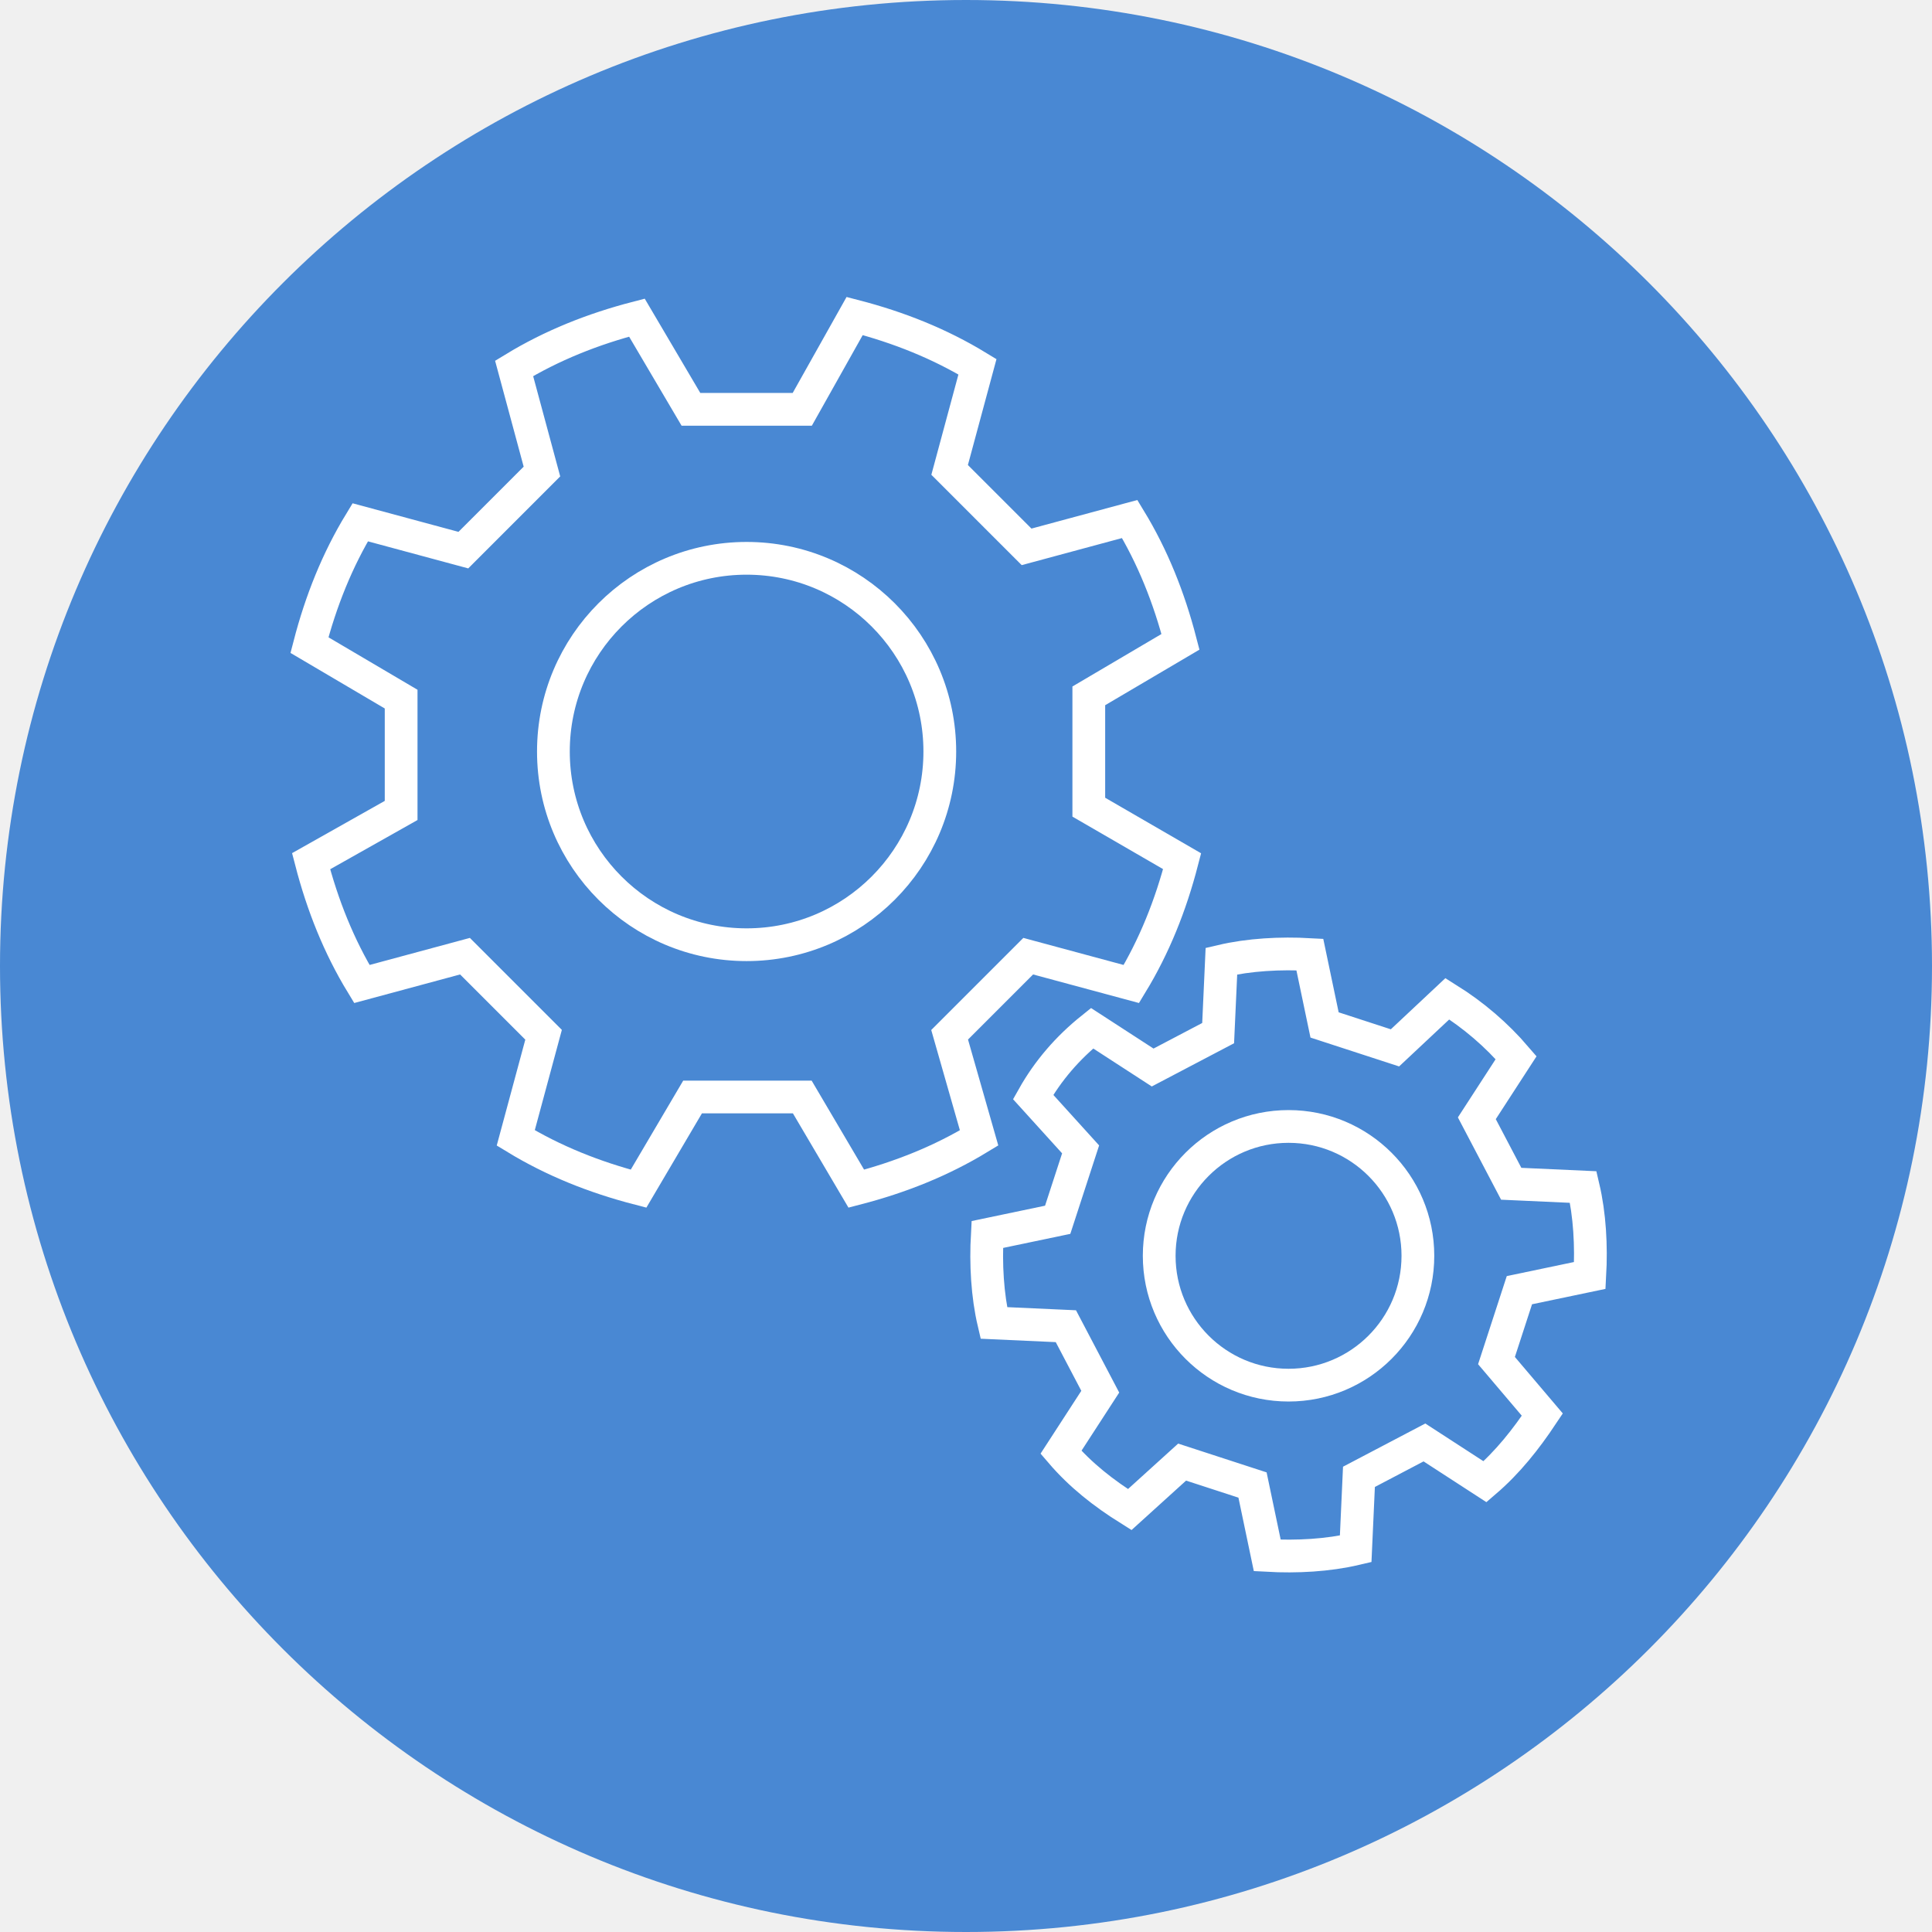
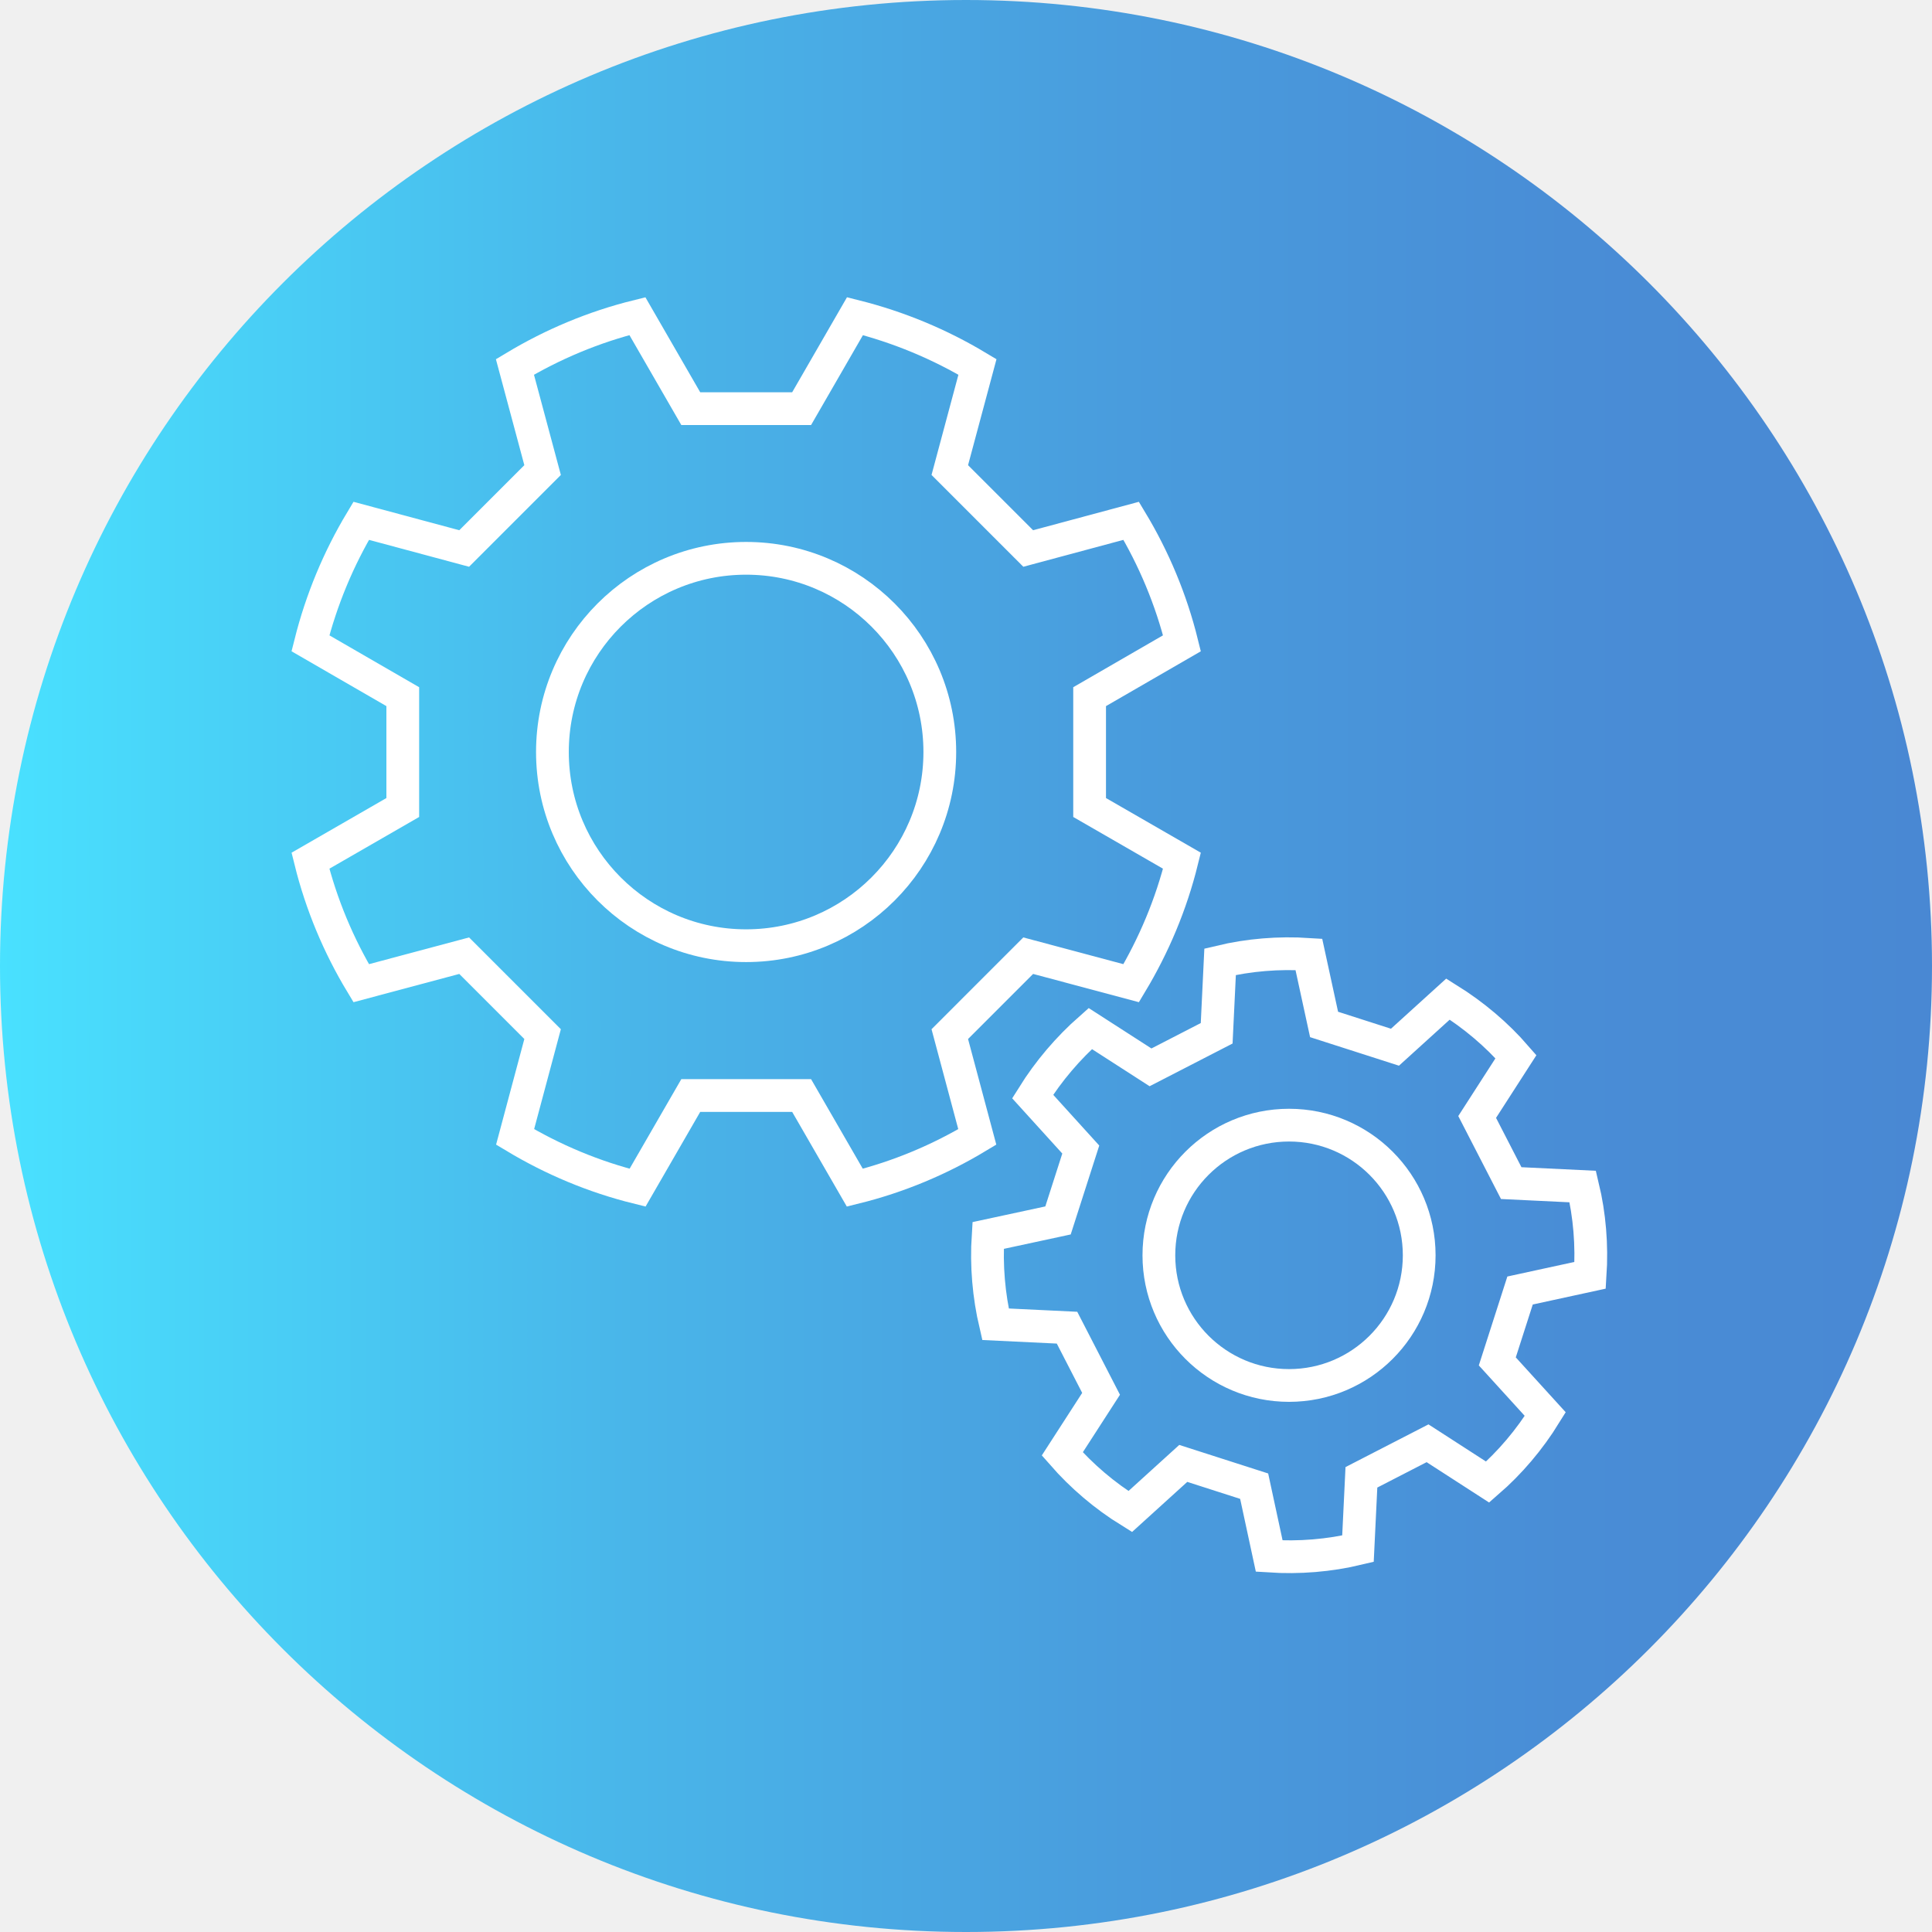
<svg xmlns="http://www.w3.org/2000/svg" version="1.1" id="Capa_1" x="0px" y="0px" viewBox="0 0 118 118" style="enable-background:new 0 0 118 118;" xml:space="preserve">
  <style type="text/css">
- 	.st0{fill:#4988D3;}
+ 	.st0{fill:url(#SVGID_1_);}
	.st1{fill:none;stroke:#FFFFFF;stroke-width:2;stroke-miterlimit:10;}
</style>
-   <circle class="st0" cx="59" cy="59" r="59" />
-   <circle class="st1" cx="45.6" cy="45.9" r="11.8" />
-   <path class="st1" d="M66.5,49.3v-6.8l5.6-3.3c-0.7-2.7-1.7-5.2-3.1-7.5l-6.3,1.7L58,28.7l1.7-6.3c-2.3-1.4-4.8-2.4-7.5-3.1L49,25  h-6.8l-3.3-5.6c-2.7,0.7-5.2,1.7-7.5,3.1l1.7,6.3l-4.8,4.8l-6.3-1.7c-1.4,2.3-2.4,4.8-3.1,7.5l5.6,3.3v6.8L19,52.6  c0.7,2.7,1.7,5.2,3.1,7.5l6.3-1.7l4.8,4.8l-1.7,6.3c2.3,1.4,4.8,2.4,7.5,3.1l3.3-5.6H49l3.3,5.6c2.7-0.7,5.2-1.7,7.5-3.1L58,63.2  l4.8-4.8l6.3,1.7c1.4-2.3,2.4-4.8,3.1-7.5L66.5,49.3z" />
-   <circle class="st1" cx="78.7" cy="76.7" r="7.9" />
-   <path class="st1" d="M91.4,83.1l1.4-4.3l4.3-0.9c0.1-1.8,0-3.7-0.4-5.4l-4.4-0.2l-2.1-4l2.4-3.7C91.4,63.2,90,62,88.4,61L85.2,64  l-4.3-1.4l-0.9-4.3c-1.8-0.1-3.7,0-5.4,0.4l-0.2,4.4l-4,2.1l-3.7-2.4C65.2,64,64,65.4,63.1,67l2.9,3.2l-1.4,4.3l-4.3,0.9  c-0.1,1.8,0,3.7,0.4,5.4l4.4,0.2l2.1,4l-2.4,3.7c1.2,1.4,2.6,2.5,4.2,3.5l3.2-2.9l4.3,1.4l0.9,4.3c1.8,0.1,3.7,0,5.4-0.4l0.2-4.4  l4-2.1l3.7,2.4c1.4-1.2,2.5-2.6,3.5-4.1L91.4,83.1z" />
+   <g>
+     <linearGradient id="SVGID_1_" gradientUnits="userSpaceOnUse" x1="0" y1="59" x2="118" y2="59">
+       <stop offset="0" style="stop-color:#49E1FF" />
+       <stop offset="0.064" style="stop-color:#49D8FA" />
+       <stop offset="0.33" style="stop-color:#49B5E9" />
+       <stop offset="0.583" style="stop-color:#499CDD" />
+       <stop offset="0.812" style="stop-color:#498DD6" />
+       <stop offset="1" style="stop-color:#4988D3" />
+     </linearGradient>
+     <circle class="st0" cx="59" cy="59" r="59" />
+     <circle class="st1" cx="45.57" cy="45.93" r="11.83" />
+     <path class="st1" d="M66.55,49.32v-6.77l5.64-3.26c-0.66-2.67-1.72-5.19-3.1-7.48L62.8,33.5l-4.79-4.79l1.69-6.3   c-2.3-1.38-4.81-2.43-7.48-3.1l-3.26,5.65h-6.77l-3.26-5.65c-2.67,0.66-5.18,1.72-7.48,3.1l1.69,6.3l-4.79,4.79l-6.29-1.69   c-1.38,2.3-2.43,4.81-3.1,7.48l5.64,3.26v6.77l-5.64,3.25c0.66,2.67,1.72,5.19,3.1,7.48l6.29-1.68l4.79,4.79l-1.68,6.28   c2.3,1.38,4.81,2.44,7.48,3.1l3.25-5.63h6.77l3.25,5.63c2.67-0.66,5.19-1.72,7.48-3.1l-1.68-6.28l4.79-4.79l6.29,1.68   c1.38-2.3,2.44-4.81,3.1-7.48L66.55,49.32z" />
+     <circle class="st1" cx="78.73" cy="76.67" r="7.95" />
+     <path class="st1" d="M91.45,83.15l1.39-4.33l4.28-0.93c0.12-1.84-0.03-3.67-0.45-5.42l-4.37-0.21l-2.08-4.04l2.37-3.68   c-1.18-1.36-2.58-2.54-4.15-3.52l-3.24,2.94l-4.33-1.39l-0.93-4.28c-1.84-0.12-3.67,0.03-5.42,0.45l-0.21,4.37l-4.04,2.08   l-3.68-2.37c-1.35,1.19-2.54,2.58-3.52,4.15l2.94,3.24l-1.39,4.33l-4.27,0.92c-0.12,1.84,0.04,3.67,0.45,5.42l4.37,0.21l2.08,4.04   l-2.37,3.67c1.19,1.36,2.58,2.55,4.15,3.52l3.24-2.94l4.33,1.39l0.92,4.27c1.84,0.12,3.67-0.03,5.42-0.45l0.21-4.36l4.04-2.08   l3.67,2.37c1.36-1.18,2.55-2.58,3.52-4.15L91.45,83.15z" />
+   </g>
</svg>
